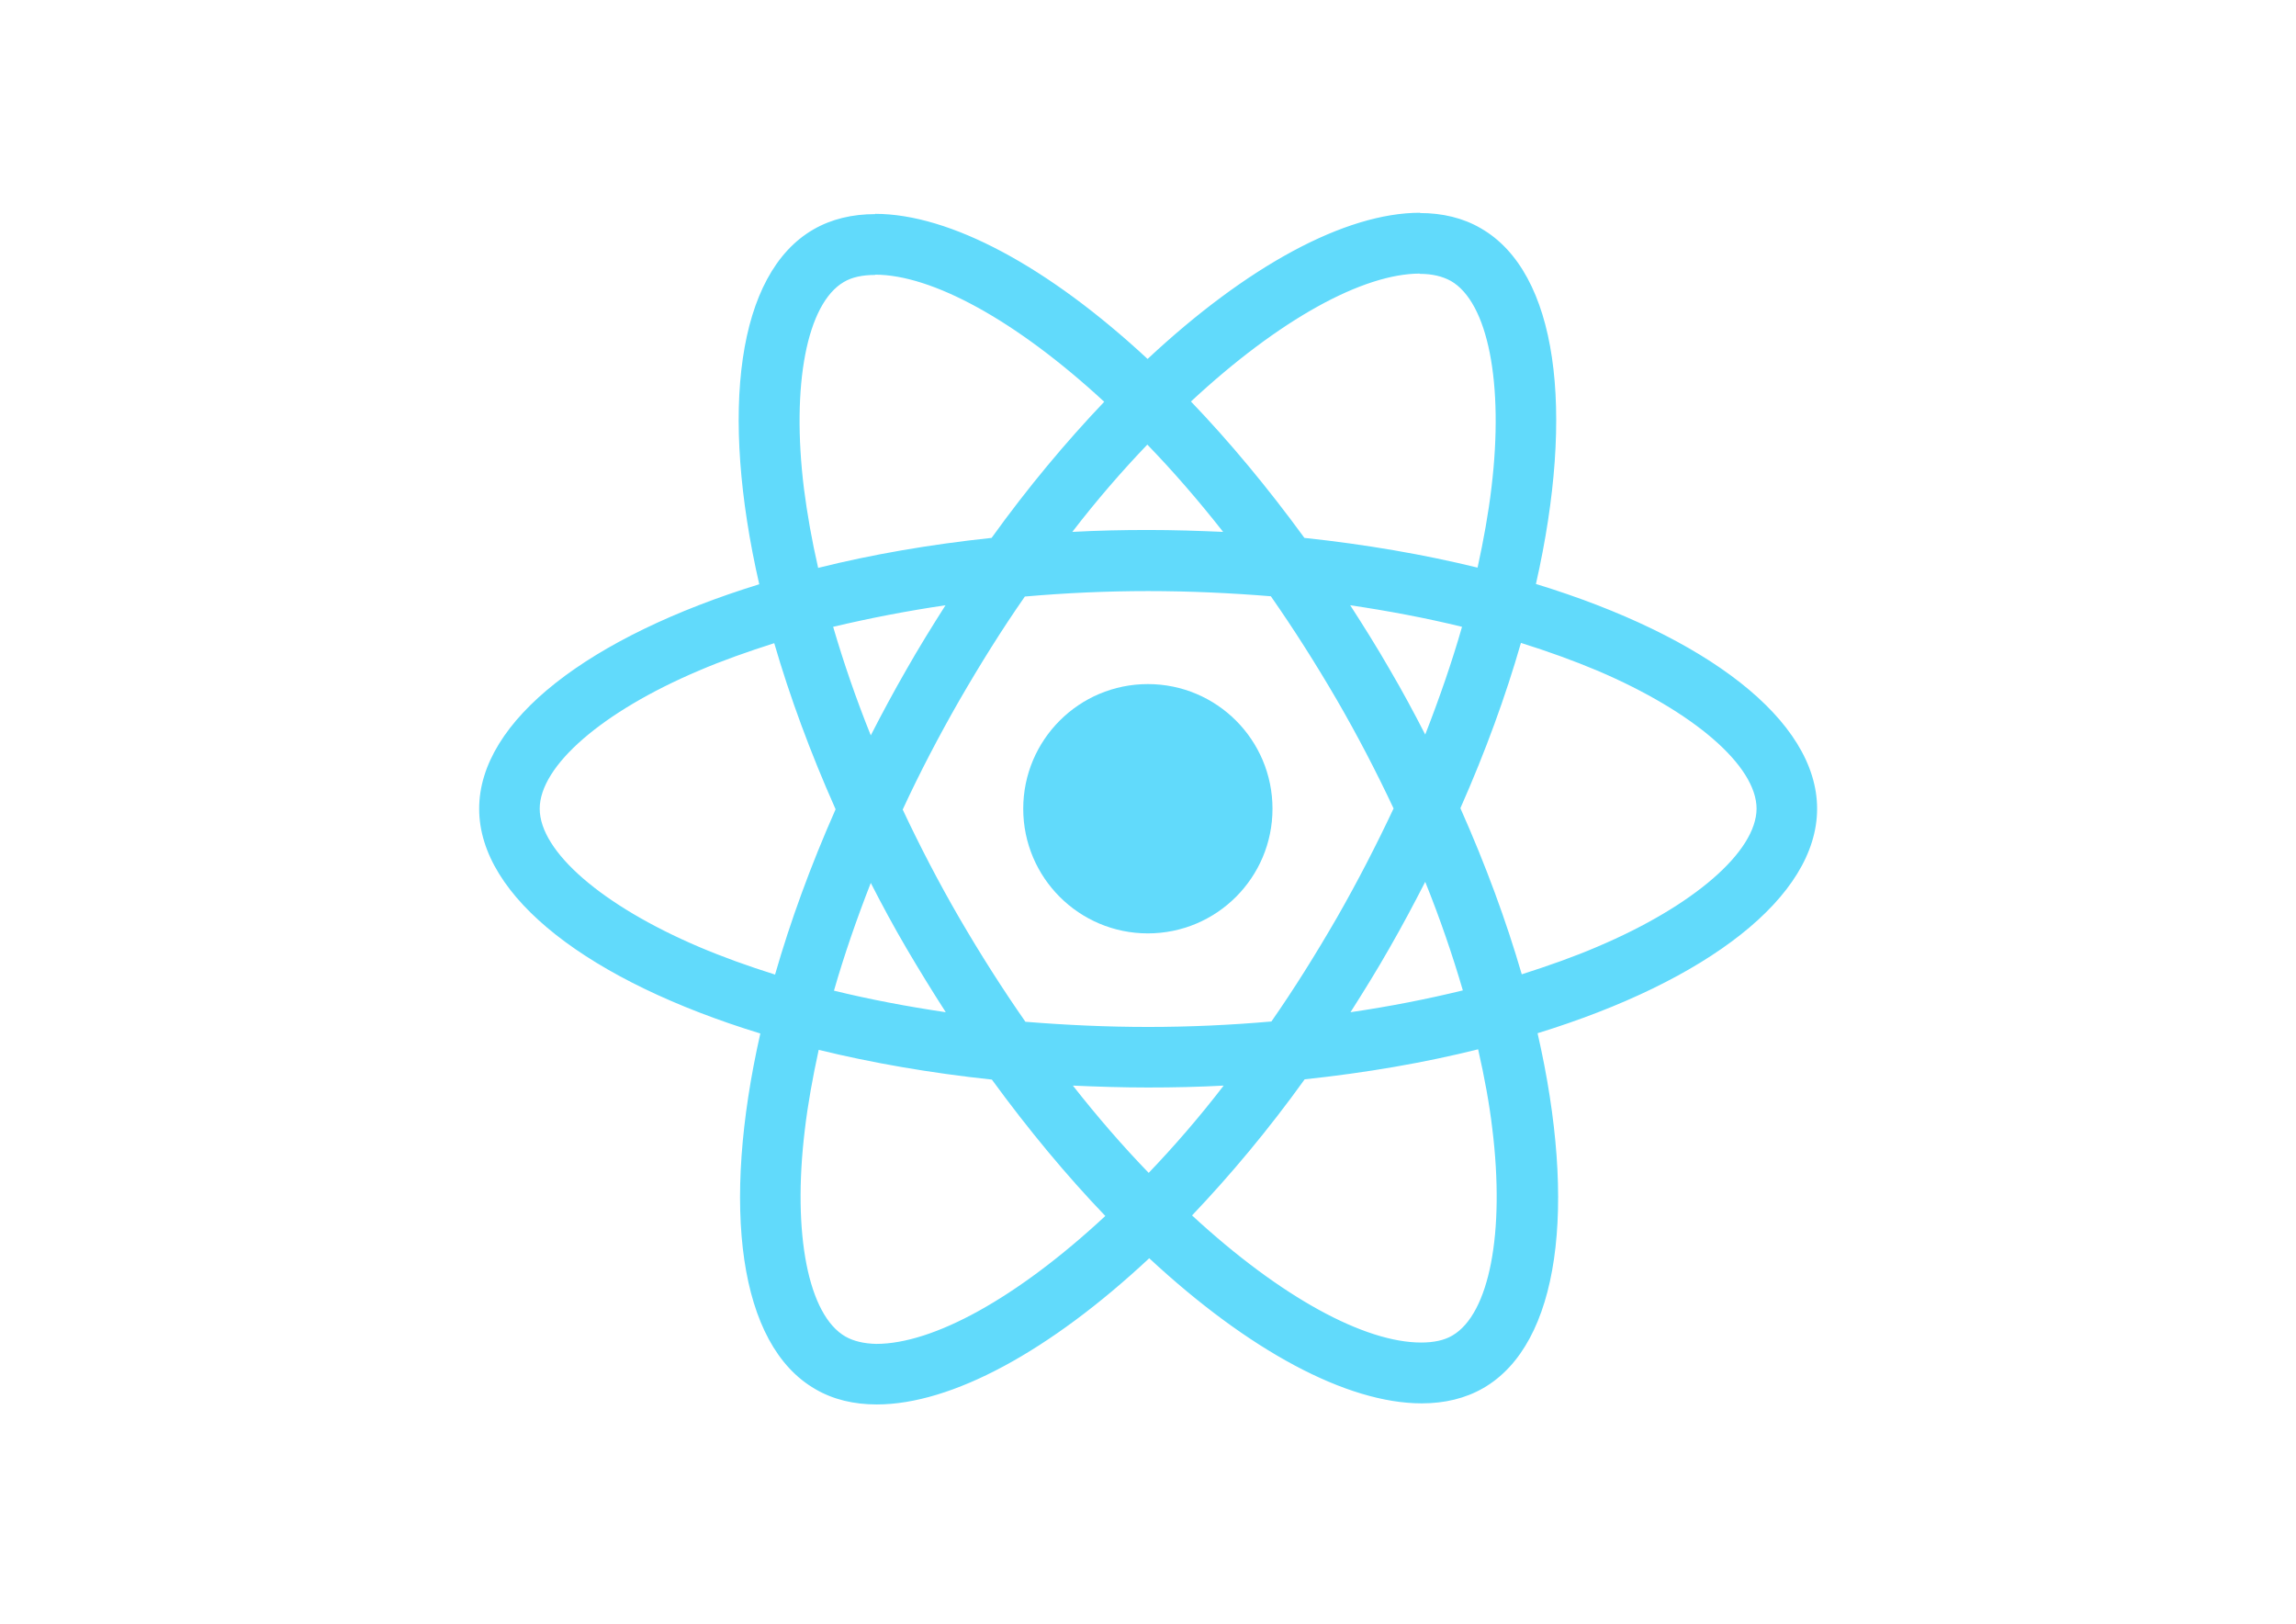
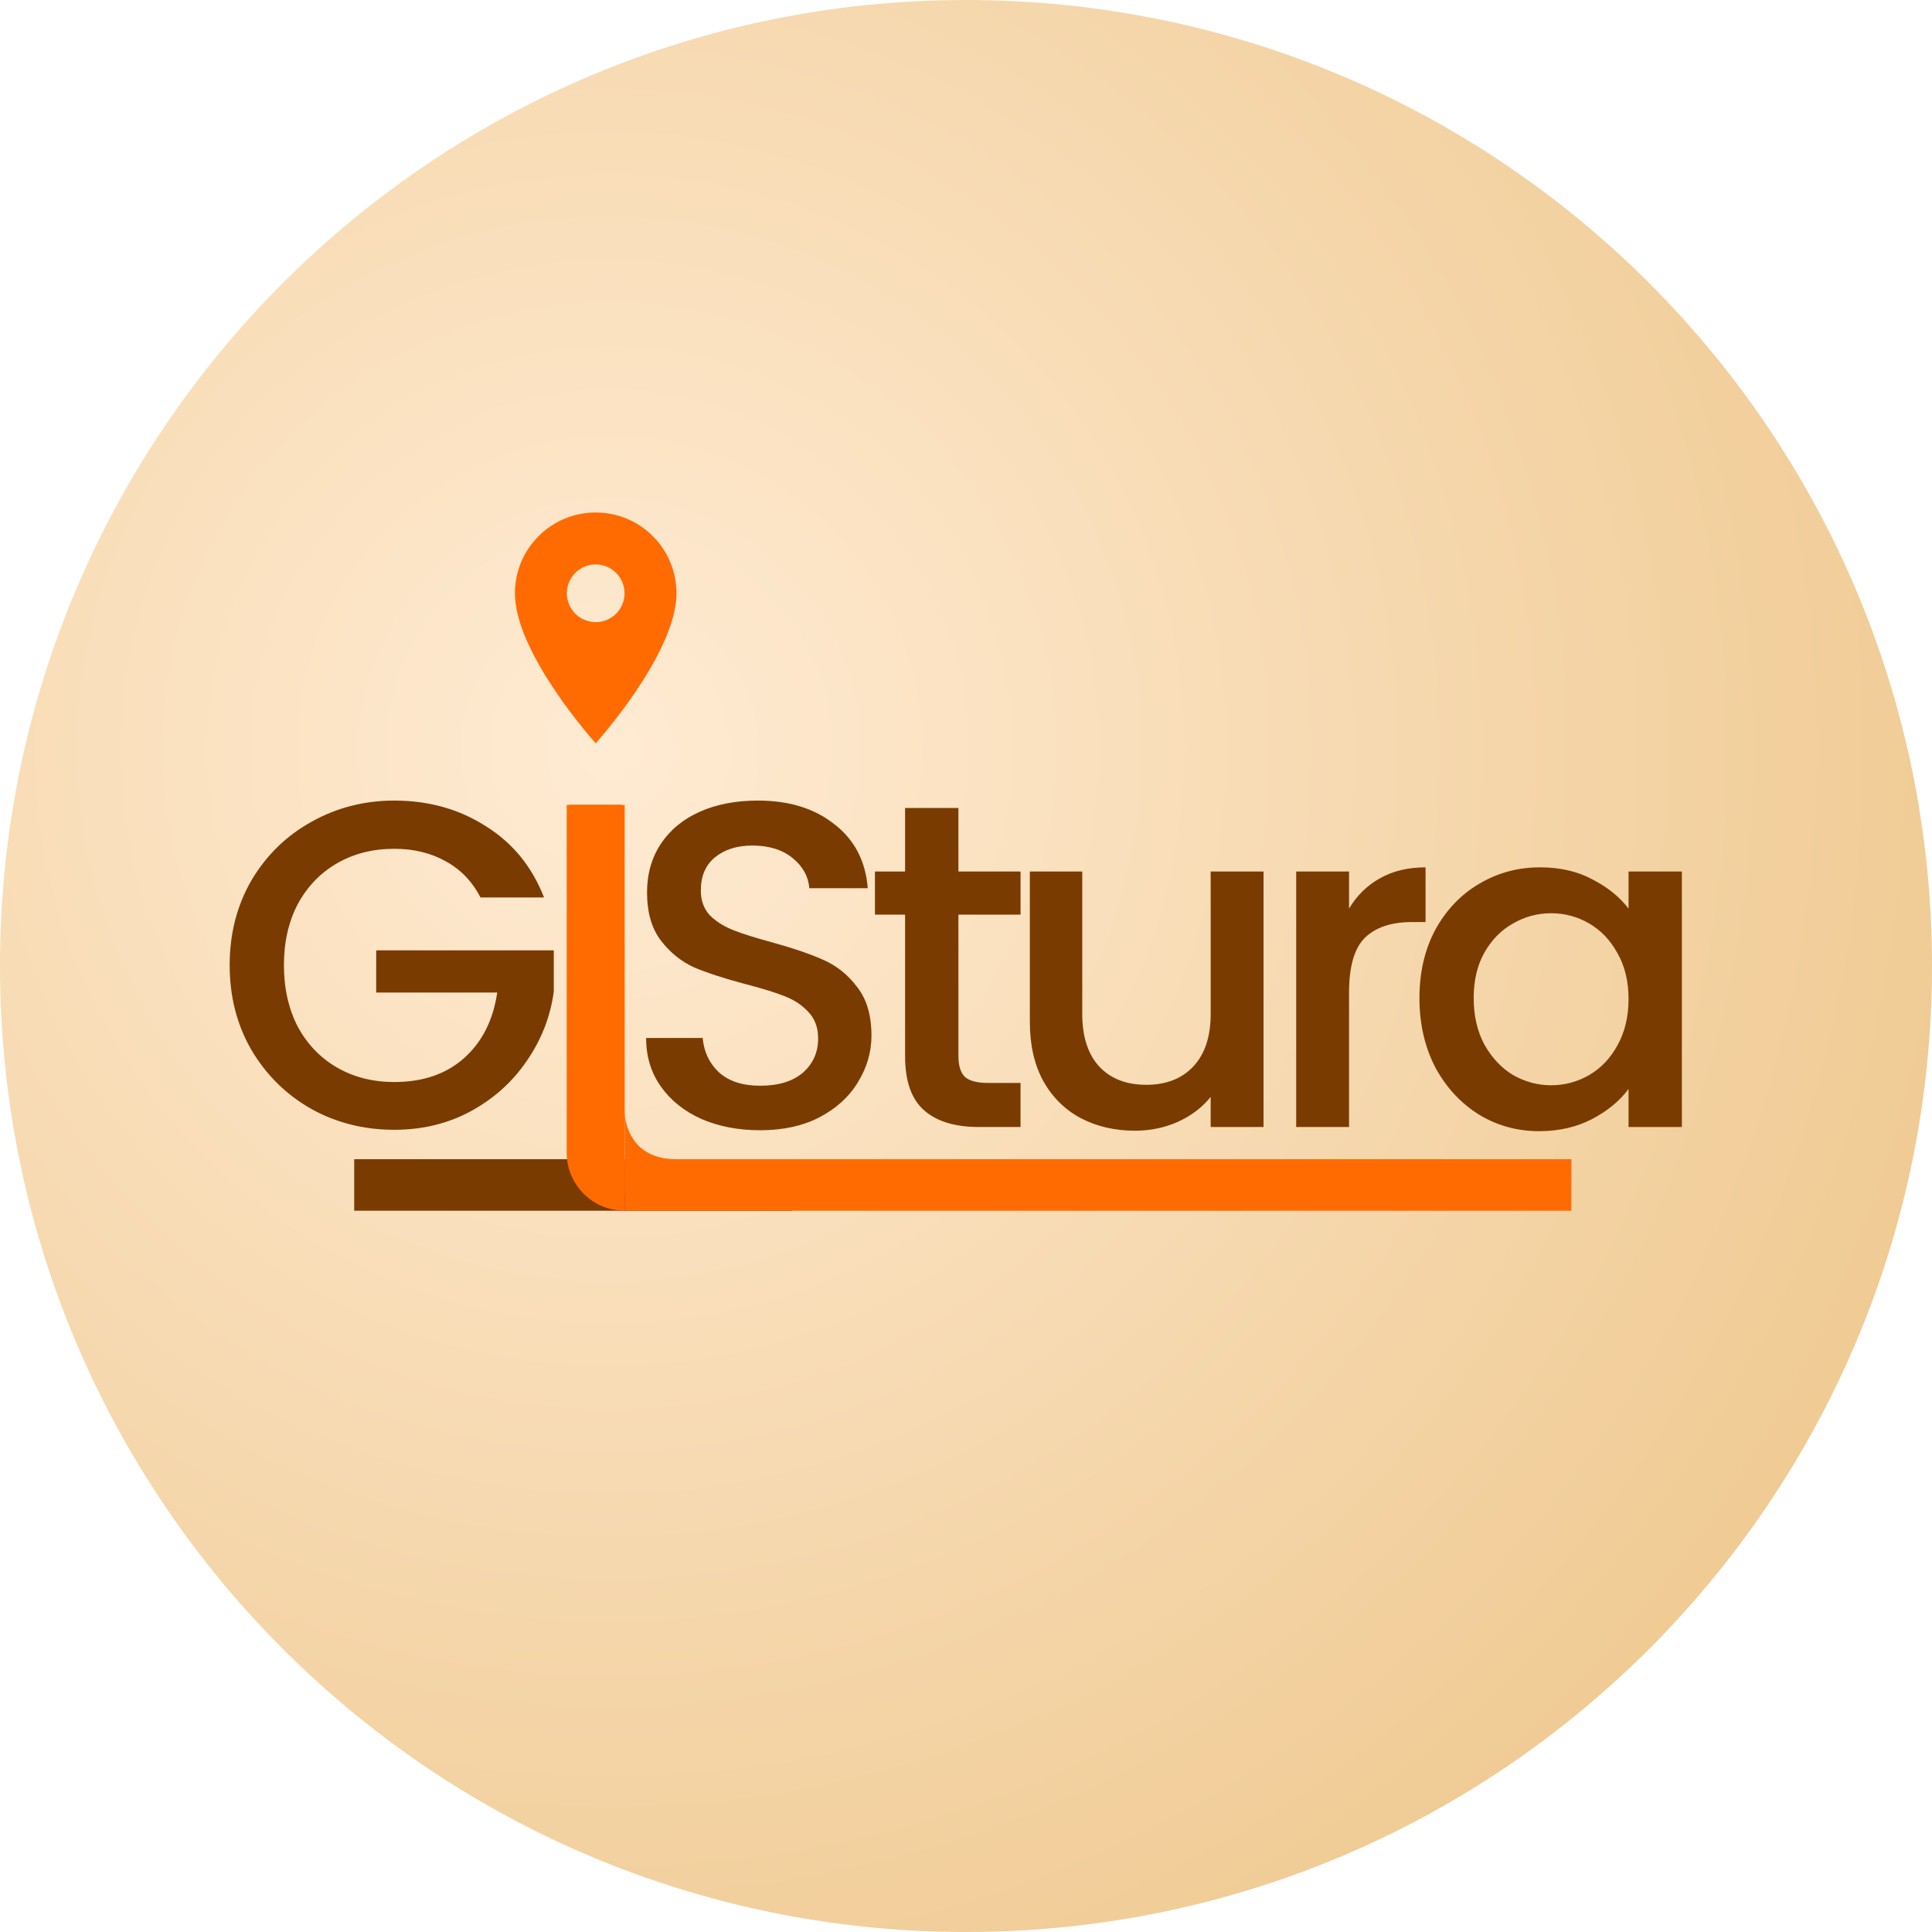
- <svg xmlns="http://www.w3.org/2000/svg" viewBox="0 0 841.9 595.3">
-   <g fill="#61DAFB">
-     <path d="M666.3 296.5c0-32.5-40.7-63.3-103.1-82.4 14.4-63.6 8-114.2-20.2-130.4-6.5-3.8-14.1-5.6-22.4-5.6v22.3c4.6 0 8.3.9 11.4 2.6 13.6 7.8 19.5 37.5 14.9 75.7-1.1 9.4-2.9 19.3-5.1 29.4-19.6-4.8-41-8.5-63.5-10.9-13.5-18.5-27.5-35.3-41.6-50 32.6-30.3 63.2-46.9 84-46.9V78c-27.5 0-63.5 19.6-99.9 53.6-36.4-33.8-72.4-53.2-99.9-53.2v22.3c20.7 0 51.4 16.5 84 46.6-14 14.7-28 31.4-41.3 49.9-22.6 2.4-44 6.1-63.6 11-2.3-10-4-19.7-5.2-29-4.7-38.2 1.1-67.9 14.6-75.8 3-1.8 6.9-2.6 11.5-2.6V78.5c-8.4 0-16 1.8-22.6 5.6-28.1 16.2-34.4 66.7-19.9 130.1-62.2 19.2-102.7 49.9-102.7 82.3 0 32.5 40.7 63.3 103.1 82.4-14.4 63.6-8 114.2 20.2 130.4 6.5 3.8 14.1 5.6 22.5 5.6 27.5 0 63.5-19.6 99.9-53.6 36.4 33.8 72.4 53.2 99.9 53.2 8.4 0 16-1.8 22.6-5.6 28.1-16.2 34.4-66.7 19.9-130.1 62-19.1 102.5-49.9 102.5-82.3zm-130.2-66.7c-3.7 12.9-8.3 26.2-13.5 39.5-4.1-8-8.4-16-13.1-24-4.6-8-9.5-15.8-14.4-23.4 14.2 2.1 27.9 4.7 41 7.9zm-45.8 106.5c-7.8 13.5-15.8 26.3-24.1 38.2-14.9 1.3-30 2-45.2 2-15.1 0-30.2-.7-45-1.9-8.3-11.9-16.4-24.6-24.2-38-7.6-13.1-14.5-26.4-20.8-39.8 6.2-13.4 13.2-26.8 20.7-39.9 7.8-13.5 15.8-26.3 24.1-38.2 14.9-1.3 30-2 45.2-2 15.1 0 30.2.7 45 1.9 8.3 11.9 16.4 24.6 24.2 38 7.6 13.1 14.5 26.4 20.8 39.8-6.3 13.4-13.2 26.8-20.7 39.9zm32.3-13c5.4 13.4 10 26.8 13.8 39.8-13.1 3.2-26.9 5.9-41.2 8 4.9-7.7 9.8-15.6 14.4-23.7 4.6-8 8.9-16.1 13-24.1zM421.2 430c-9.3-9.6-18.6-20.3-27.8-32 9 .4 18.2.7 27.5.7 9.4 0 18.7-.2 27.8-.7-9 11.7-18.3 22.4-27.5 32zm-74.4-58.9c-14.2-2.1-27.9-4.7-41-7.9 3.7-12.9 8.3-26.2 13.5-39.5 4.1 8 8.4 16 13.1 24 4.7 8 9.5 15.8 14.4 23.4zM420.7 163c9.3 9.6 18.6 20.3 27.8 32-9-.4-18.2-.7-27.5-.7-9.4 0-18.7.2-27.8.7 9-11.7 18.3-22.4 27.5-32zm-74 58.9c-4.9 7.7-9.8 15.6-14.4 23.7-4.6 8-8.9 16-13 24-5.4-13.4-10-26.8-13.8-39.8 13.1-3.1 26.9-5.8 41.2-7.9zm-90.5 125.2c-35.4-15.1-58.3-34.9-58.3-50.6 0-15.7 22.9-35.6 58.3-50.6 8.6-3.7 18-7 27.7-10.1 5.7 19.6 13.2 40 22.5 60.9-9.2 20.8-16.6 41.1-22.2 60.6-9.9-3.1-19.3-6.5-28-10.2zM310 490c-13.6-7.8-19.5-37.5-14.9-75.7 1.1-9.4 2.9-19.3 5.1-29.4 19.6 4.8 41 8.5 63.5 10.9 13.5 18.5 27.5 35.3 41.6 50-32.6 30.3-63.2 46.9-84 46.9-4.5-.1-8.3-1-11.3-2.7zm237.2-76.2c4.7 38.2-1.1 67.9-14.6 75.8-3 1.8-6.9 2.6-11.5 2.6-20.7 0-51.4-16.5-84-46.6 14-14.7 28-31.4 41.3-49.9 22.6-2.4 44-6.1 63.6-11 2.3 10.1 4.1 19.8 5.2 29.1zm38.5-66.7c-8.6 3.7-18 7-27.7 10.1-5.7-19.6-13.2-40-22.5-60.9 9.2-20.8 16.6-41.1 22.2-60.6 9.9 3.1 19.3 6.5 28.1 10.2 35.4 15.1 58.3 34.9 58.3 50.6-.1 15.7-23 35.6-58.4 50.6zM320.8 78.4z" />
-     <circle cx="420.9" cy="296.5" r="45.7" />
-     <path d="M520.5 78.1z" />
+ <svg xmlns="http://www.w3.org/2000/svg" width="300" height="300" viewBox="0 0 300 300" fill="none">
+   <g filter="url(#filter0_b)">
+     <rect width="300" height="300" rx="150" fill="url(#paint0_radial)" />
+     <rect width="8" height="68" transform="matrix(-4.37114e-08 1 1 4.37114e-08 55 180)" fill="#7A3B00" />
+     <path d="M92.5 79.583C85.566 79.583 79.958 85.191 79.958 92.125C79.958 101.531 92.5 115.417 92.5 115.417C92.5 115.417 105.042 101.531 105.042 92.125C105.042 85.191 99.434 79.583 92.5 79.583ZM92.5 96.604C90.028 96.604 88.021 94.597 88.021 92.125C88.021 89.653 90.028 87.646 92.5 87.646C94.972 87.646 96.979 89.653 96.979 92.125C96.979 94.597 94.972 96.604 92.5 96.604Z" fill="#FF6B00" />
+     <path d="M74.616 139.36C73.32 136.864 71.52 134.992 69.216 133.744C66.912 132.448 64.248 131.8 61.224 131.8C57.912 131.8 54.96 132.544 52.368 134.032C49.776 135.52 47.736 137.632 46.248 140.368C44.808 143.104 44.088 146.272 44.088 149.872C44.088 153.472 44.808 156.664 46.248 159.448C47.736 162.184 49.776 164.296 52.368 165.784C54.96 167.272 57.912 168.016 61.224 168.016C65.688 168.016 69.312 166.768 72.096 164.272C74.88 161.776 76.584 158.392 77.208 154.12H58.416V147.568H85.992V153.976C85.464 157.864 84.072 161.44 81.816 164.704C79.608 167.968 76.704 170.584 73.104 172.552C69.552 174.472 65.592 175.432 61.224 175.432C56.52 175.432 52.224 174.352 48.336 172.192C44.448 169.984 41.352 166.936 39.048 163.048C36.792 159.16 35.664 154.768 35.664 149.872C35.664 144.976 36.792 140.584 39.048 136.696C41.352 132.808 44.448 129.784 48.336 127.624C52.272 125.416 56.568 124.312 61.224 124.312C66.552 124.312 71.28 125.632 75.408 128.272C79.584 130.864 82.608 134.56 84.48 139.36H74.616ZM118.04 175.504C114.68 175.504 111.656 174.928 108.968 173.776C106.28 172.576 104.168 170.896 102.632 168.736C101.096 166.576 100.328 164.056 100.328 161.176H109.112C109.304 163.336 110.144 165.112 111.632 166.504C113.168 167.896 115.304 168.592 118.04 168.592C120.872 168.592 123.08 167.92 124.664 166.576C126.248 165.184 127.04 163.408 127.04 161.248C127.04 159.568 126.536 158.2 125.528 157.144C124.568 156.088 123.344 155.272 121.856 154.696C120.416 154.12 118.4 153.496 115.808 152.824C112.544 151.96 109.88 151.096 107.816 150.232C105.8 149.32 104.072 147.928 102.632 146.056C101.192 144.184 100.472 141.688 100.472 138.568C100.472 135.688 101.192 133.168 102.632 131.008C104.072 128.848 106.088 127.192 108.68 126.04C111.272 124.888 114.272 124.312 117.68 124.312C122.528 124.312 126.488 125.536 129.56 127.984C132.68 130.384 134.408 133.696 134.744 137.92H125.672C125.528 136.096 124.664 134.536 123.08 133.24C121.496 131.944 119.408 131.296 116.816 131.296C114.464 131.296 112.544 131.896 111.056 133.096C109.568 134.296 108.824 136.024 108.824 138.28C108.824 139.816 109.28 141.088 110.192 142.096C111.152 143.056 112.352 143.824 113.792 144.4C115.232 144.976 117.2 145.6 119.696 146.272C123.008 147.184 125.696 148.096 127.76 149.008C129.872 149.92 131.648 151.336 133.088 153.256C134.576 155.128 135.32 157.648 135.32 160.816C135.32 163.36 134.624 165.76 133.232 168.016C131.888 170.272 129.896 172.096 127.256 173.488C124.664 174.832 121.592 175.504 118.04 175.504ZM148.821 142.024V163.984C148.821 165.472 149.157 166.552 149.829 167.224C150.549 167.848 151.749 168.16 153.429 168.16H158.469V175H151.989C148.293 175 145.461 174.136 143.493 172.408C141.525 170.68 140.541 167.872 140.541 163.984V142.024H135.861V135.328H140.541V125.464H148.821V135.328H158.469V142.024H148.821ZM196.202 135.328V175H187.994V170.32C186.698 171.952 184.994 173.248 182.882 174.208C180.818 175.12 178.61 175.576 176.258 175.576C173.138 175.576 170.33 174.928 167.834 173.632C165.386 172.336 163.442 170.416 162.002 167.872C160.61 165.328 159.914 162.256 159.914 158.656V135.328H168.05V157.432C168.05 160.984 168.938 163.72 170.714 165.64C172.49 167.512 174.914 168.448 177.986 168.448C181.058 168.448 183.482 167.512 185.258 165.64C187.082 163.72 187.994 160.984 187.994 157.432V135.328H196.202ZM209.48 141.088C210.68 139.072 212.264 137.512 214.232 136.408C216.248 135.256 218.624 134.68 221.36 134.68V143.176H219.272C216.056 143.176 213.608 143.992 211.928 145.624C210.296 147.256 209.48 150.088 209.48 154.12V175H201.272V135.328H209.48V141.088ZM220.409 154.984C220.409 151 221.225 147.472 222.857 144.4C224.537 141.328 226.793 138.952 229.625 137.272C232.505 135.544 235.673 134.68 239.129 134.68C242.249 134.68 244.961 135.304 247.265 136.552C249.617 137.752 251.489 139.264 252.881 141.088V135.328H261.161V175H252.881V169.096C251.489 170.968 249.593 172.528 247.193 173.776C244.793 175.024 242.057 175.648 238.985 175.648C235.577 175.648 232.457 174.784 229.625 173.056C226.793 171.28 224.537 168.832 222.857 165.712C221.225 162.544 220.409 158.968 220.409 154.984ZM252.881 155.128C252.881 152.392 252.305 150.016 251.153 148C250.049 145.984 248.585 144.448 246.761 143.392C244.937 142.336 242.969 141.808 240.857 141.808C238.745 141.808 236.777 142.336 234.953 143.392C233.129 144.4 231.641 145.912 230.489 147.928C229.385 149.896 228.833 152.248 228.833 154.984C228.833 157.72 229.385 160.12 230.489 162.184C231.641 164.248 233.129 165.832 234.953 166.936C236.825 167.992 238.793 168.52 240.857 168.52C242.969 168.52 244.937 167.992 246.761 166.936C248.585 165.88 250.049 164.344 251.153 162.328C252.305 160.264 252.881 157.864 252.881 155.128Z" fill="#7A3B00" />
+     <path d="M96.535 124.96V175H88.328V124.96H96.535Z" fill="#FF6B00" />
+     <path d="M88 125H97V188C92.029 188 88 183.971 88 179V125Z" fill="#FF6B00" />
+     <path d="M105.013 180V185.5H97.013L97.004 172.671C96.999 172.508 96.999 172.351 97.004 172.2L97.004 172.671C97.094 175.469 98.745 180 105.013 180Z" fill="#FF6B00" />
+     <rect width="8" height="147" transform="matrix(-4.37114e-08 1 1 4.37114e-08 97 180)" fill="#FF6B00" />
  </g>
+   <defs>
+     <filter id="filter0_b" x="-4" y="-4" width="308" height="308" filterUnits="userSpaceOnUse" color-interpolation-filters="sRGB">
+       <feFlood flood-opacity="0" result="BackgroundImageFix" />
+       <feGaussianBlur in="BackgroundImage" stdDeviation="2" />
+       <feComposite in2="SourceAlpha" operator="in" result="effect1_backgroundBlur" />
+       <feBlend mode="normal" in="SourceGraphic" in2="effect1_backgroundBlur" result="shape" />
+     </filter>
+     <radialGradient id="paint0_radial" cx="0" cy="0" r="1" gradientUnits="userSpaceOnUse" gradientTransform="translate(95 117) rotate(41.7547) scale(274.798)">
+       <stop stop-color="#FFEBD3" />
+       <stop offset="1" stop-color="#EBC181" />
+       <stop offset="1" stop-color="#E8C176" />
+     </radialGradient>
+   </defs>
</svg>
